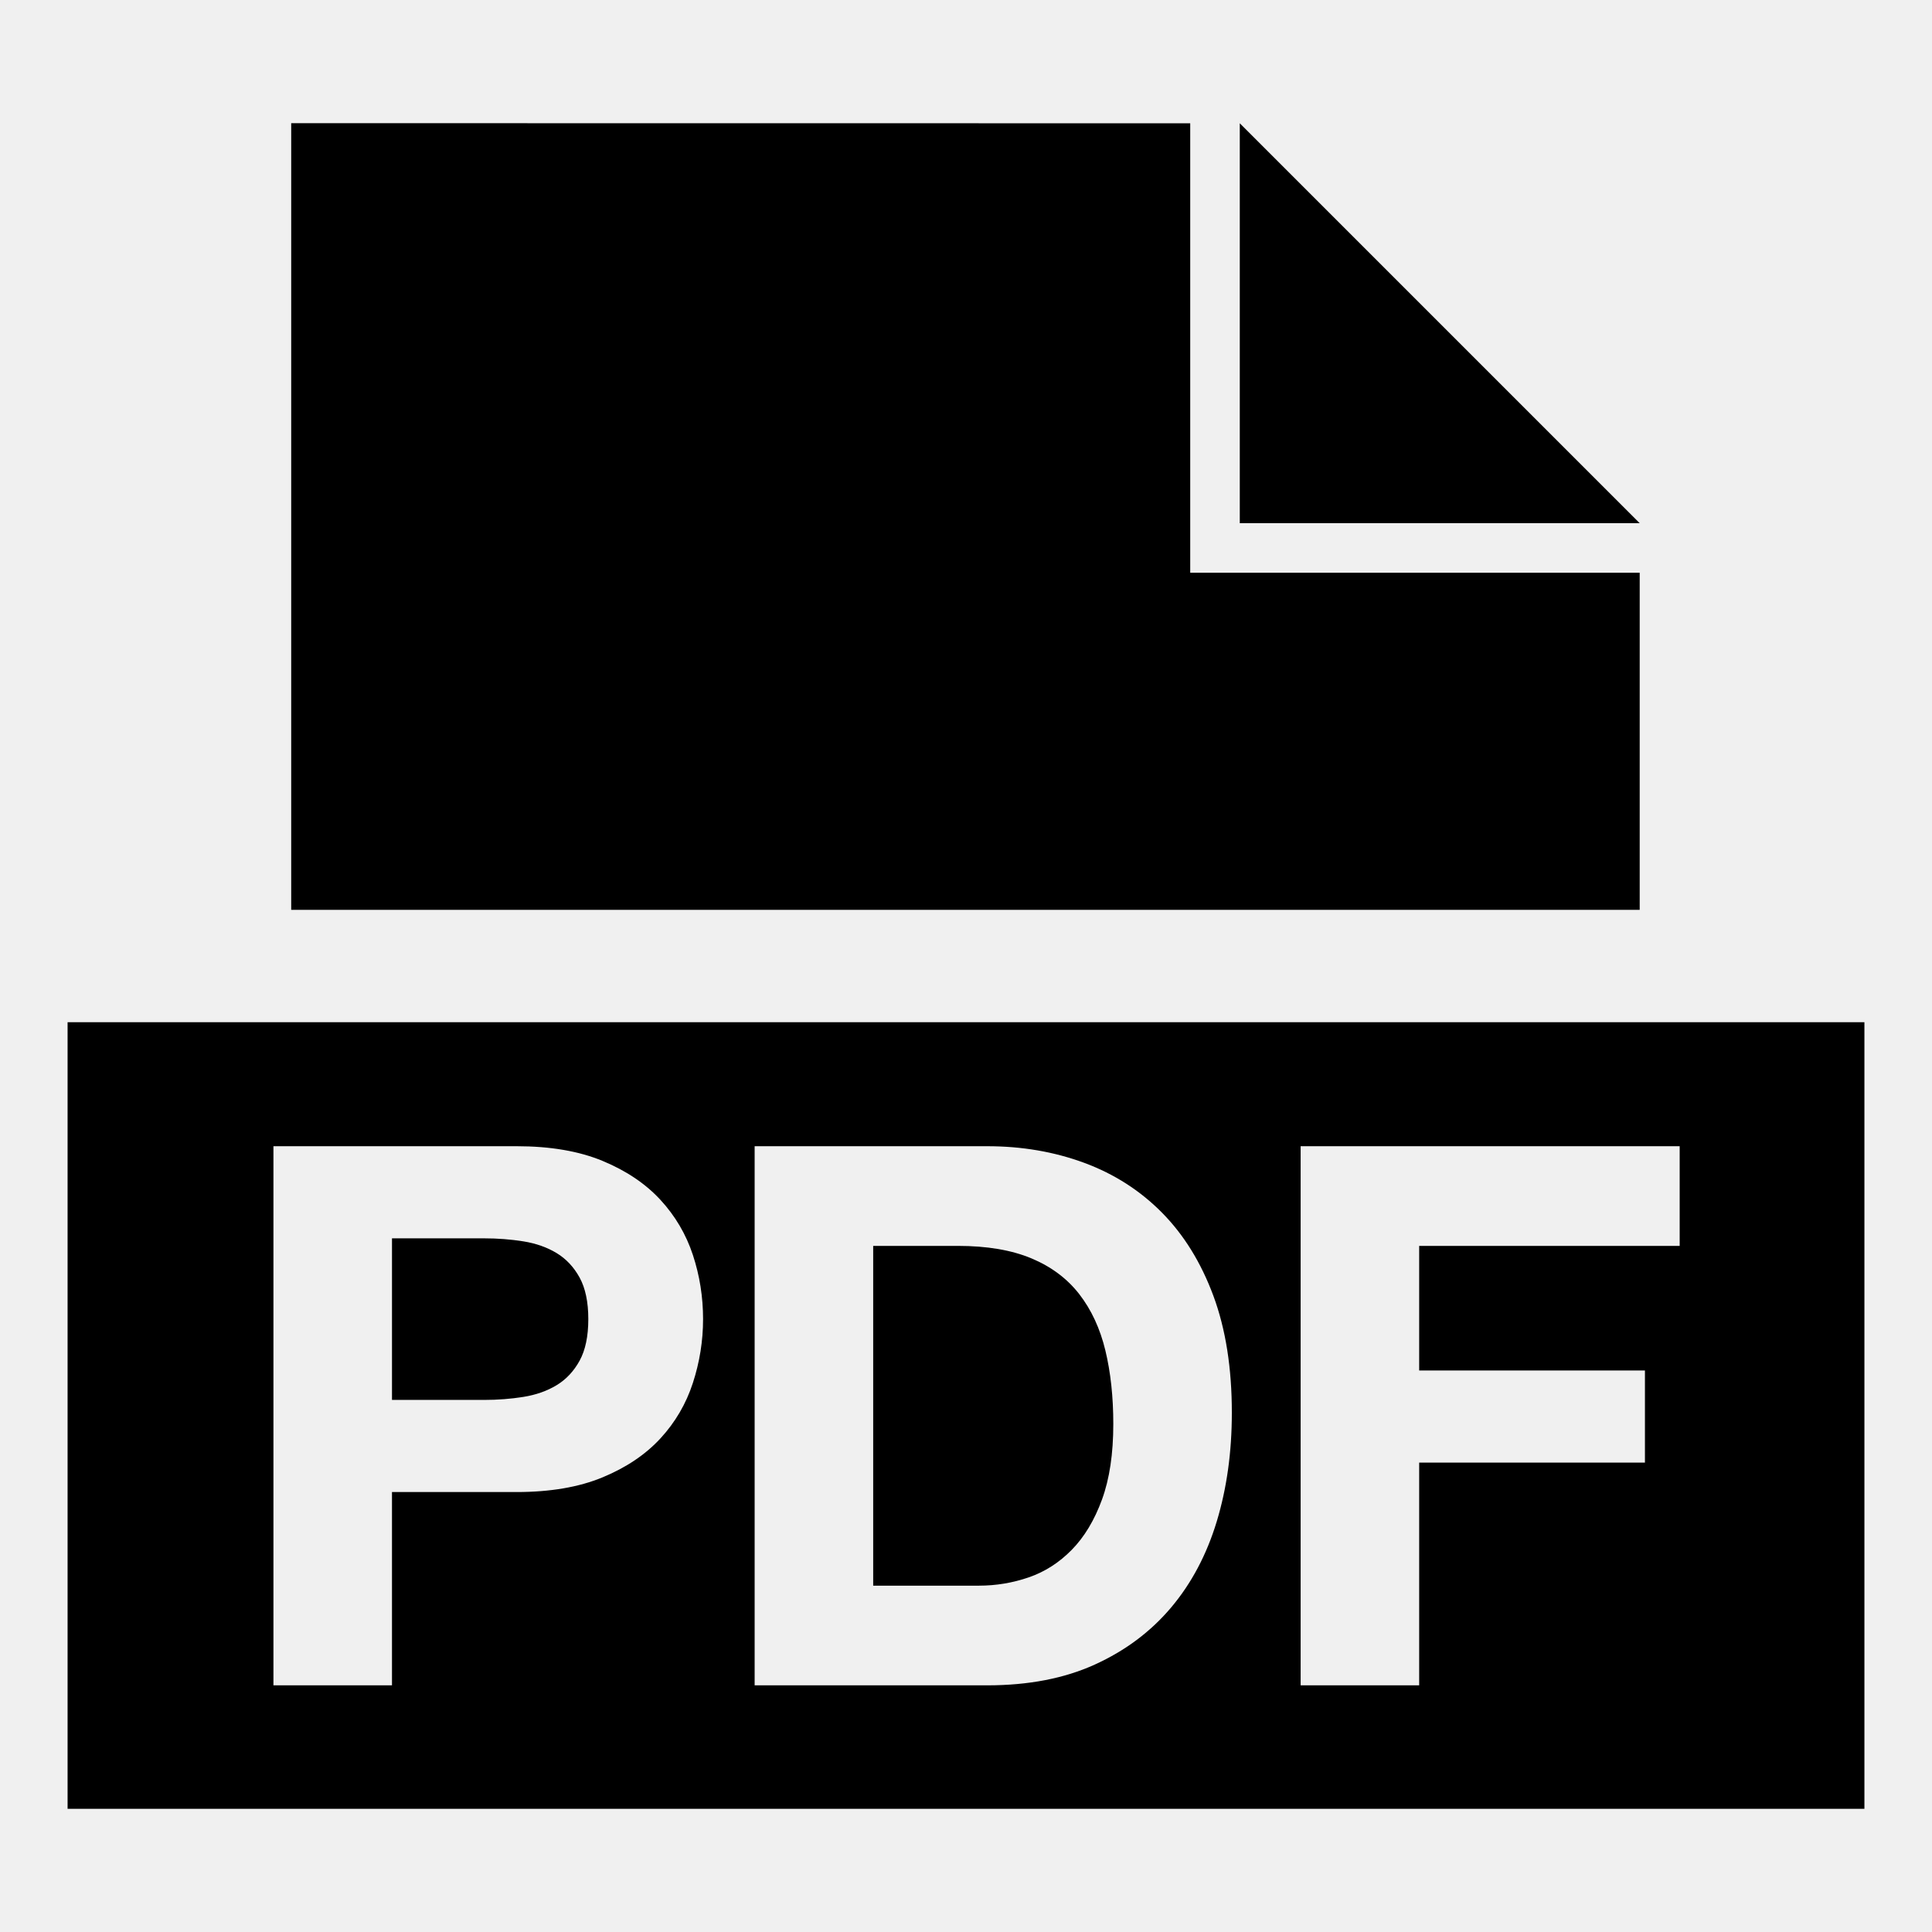
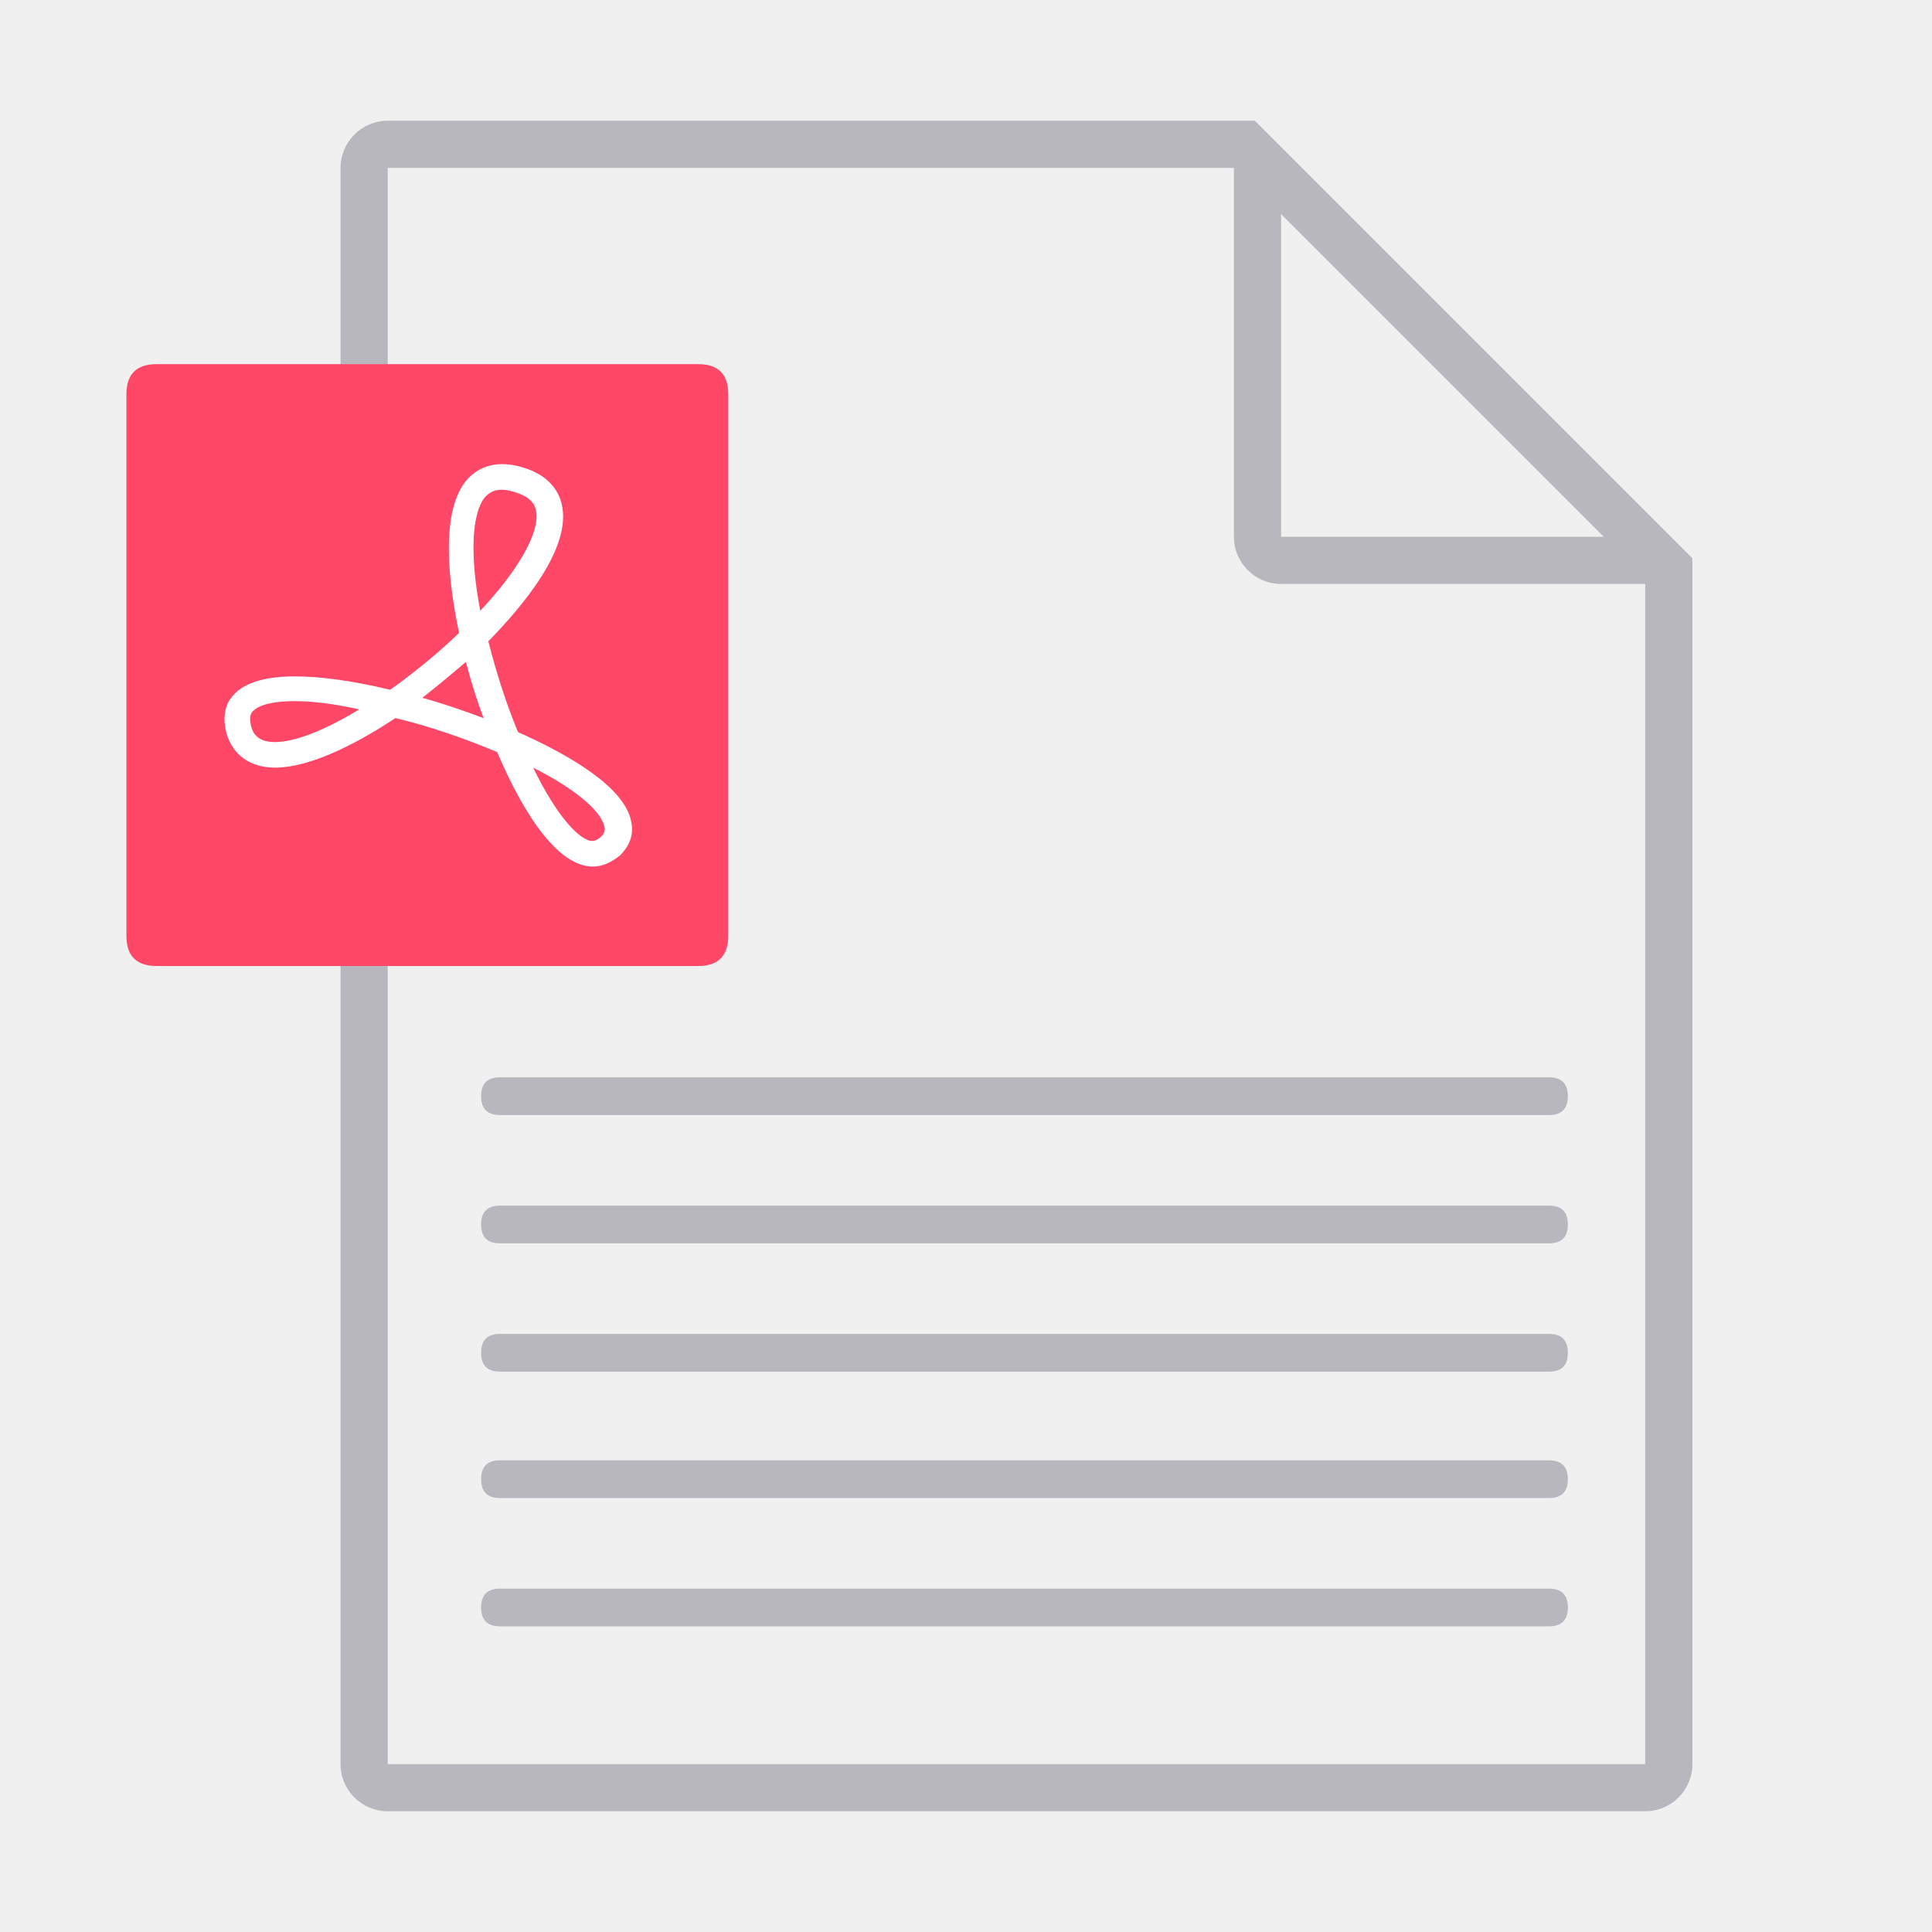
- <svg xmlns="http://www.w3.org/2000/svg" viewBox="0 0 1024 1024" width="128" height="128">
-   <path d="M869.073 277.307H657.111V65.344l211.962 211.963zm-238.232 26.27V65.344l-476.498-.054v416.957h714.73v-178.67H630.841zm-335.836 360.57c-5.07-3.064-10.944-5.133-17.61-6.201-6.67-1.064-13.603-1.6-20.81-1.6h-48.821v85.641h48.822c7.206 0 14.14-.532 20.81-1.6 6.665-1.065 12.54-3.133 17.609-6.202 5.064-3.063 9.134-7.406 12.208-13.007 3.065-5.602 4.6-12.937 4.6-22.011 0-9.07-1.535-16.408-4.6-22.01-3.074-5.603-7.144-9.94-12.208-13.01zM35.82 541.805v416.904h952.358V541.805H35.821zm331.421 191.179c-3.6 11.071-9.343 20.879-17.209 29.413-7.874 8.542-18.078 15.408-30.617 20.61-12.544 5.206-27.747 7.807-45.621 7.807h-66.036v102.45h-62.831V607.517h128.867c17.874 0 33.077 2.6 45.62 7.802 12.541 5.207 22.745 12.076 30.618 20.615 7.866 8.538 13.604 18.277 17.21 29.212 3.6 10.943 5.401 22.278 5.401 34.018 0 11.477-1.8 22.752-5.402 33.819zM644.9 806.417c-5.343 17.61-13.408 32.818-24.212 45.627-10.807 12.803-24.283 22.879-40.423 30.213-16.146 7.343-35.155 11.007-57.03 11.007h-123.26V607.518h123.26c18.41 0 35.552 2.941 51.428 8.808 15.873 5.869 29.618 14.671 41.22 26.412 11.608 11.744 20.674 26.411 27.217 44.02 6.535 17.61 9.803 38.288 9.803 62.035 0 20.81-2.67 40.02-8.003 57.624zm245.362-146.07h-138.07v66.03h119.66v48.829h-119.66v118.058h-62.83V607.518h200.9v52.829h-.001zm-318.2 25.611c-6.402-8.266-14.877-14.604-25.412-19.01-10.544-4.402-23.551-6.602-39.019-6.602h-44.825v180.088h56.029c9.07 0 17.872-1.463 26.415-4.401 8.535-2.932 16.14-7.802 22.812-14.609 6.665-6.8 12.007-15.667 16.007-26.61 4.003-10.94 6.003-24.275 6.003-40.021 0-14.408-1.4-27.416-4.202-39.019-2.8-11.607-7.406-21.542-13.808-29.816zm0 0" />
+ <svg xmlns="http://www.w3.org/2000/svg" t="1710765697579" class="icon" viewBox="0 0 1024 1024" version="1.1" p-id="6562" width="200" height="200">
+   <path d="M205.5 64H665l232 232v639c0 13.807-11.193 25-25 25H205.5c-13.807 0-25-11.193-25-25V89c0-13.807 11.193-25 25-25z m449.145 25H205.5v846H872V306.355L654.645 89z" fill="#B7B7BD" p-id="6563" />
+   <path d="M665 64l-11 23.5v197c0 13.807 11.193 25 25 25h194.5L897 296 665 64z m14 49.355L850.145 284.5H679V113.355z" fill="#B7B7BD" p-id="6564" />
+   <path d="M255 571m10 0l556 0q10 0 10 10l0 0q0 10-10 10l-556 0q-10 0-10-10l0 0q0-10 10-10Z" fill="#B7B7BD" p-id="6565" />
+   <path d="M255 707m10 0l556 0q10 0 10 10l0 0q0 10-10 10l-556 0q-10 0-10-10l0 0q0-10 10-10Z" fill="#B7B7BD" p-id="6566" />
+   <path d="M255 639m10 0l556 0q10 0 10 10l0 0q0 10-10 10l-556 0q-10 0-10-10l0 0q0-10 10-10Z" fill="#B7B7BD" p-id="6567" />
+   <path d="M255 774m10 0l556 0q10 0 10 10l0 0q0 10-10 10l-556 0q-10 0-10-10l0 0q0-10 10-10Z" fill="#B7B7BD" p-id="6568" />
+   <path d="M255 842m10 0l556 0q10 0 10 10l0 0q0 10-10 10l-556 0q-10 0-10-10l0 0q0-10 10-10Z" fill="#B7B7BD" p-id="6569" />
+   <path d="M67 193m16 0l287 0q16 0 16 16l0 287q0 16-16 16l-287 0q-16 0-16-16l0-287q0-16 16-16Z" fill="#FF4867" p-id="6570" />
+   <path d="M314.229 459.289c-21.407 0-40.606-36.765-50.708-60.673-16.991-7.098-35.722-13.728-53.918-18.014-15.92 10.514-43.014 26.251-63.818 26.251-12.911 0-22.21-6.496-25.622-17.813-2.609-9.309-0.4-15.738 2.409-19.22 5.485-7.5 16.79-11.317 33.715-11.317 13.714 0 31.107 2.41 50.507 7.098 12.51-8.907 25.22-19.22 36.525-30.135-5.017-23.84-10.503-62.48 3.412-80.294 6.89-8.505 17.393-11.318 30.103-7.5 13.914 4.017 19.199 12.522 20.804 19.22 5.887 23.237-20.804 54.578-38.8 72.994 4.015 15.938 9.3 32.747 15.721 48.15 25.822 11.518 56.527 28.728 60.006 47.48 1.405 6.495-0.602 12.522-5.887 17.813-4.549 3.75-9.365 5.96-14.45 5.96z m-31.647-52.419c12.785 26.402 24.975 38.862 31.4 38.862 0.995 0 2.386-0.404 4.373-2.02 2.385-2.425 2.385-4.041 1.988-5.523-1.325-6.937-12.124-18.32-37.761-31.319z m-126.377-35.247c-16.73 0-21.33 4.093-22.73 6.003-0.399 0.614-1.599 2.455-0.399 7.23 1 4.092 3.8 8.458 12.464 8.458 10.865 0 26.595-6.207 44.857-17.325-13.063-2.933-24.594-4.366-34.192-4.366z m67.632-1.765c10.845 2.983 22.09 6.827 32.535 10.803-3.792-9.809-6.853-20.015-9.448-29.824-7.651 6.561-15.436 12.99-23.087 19.021zM265.9 259.556c-3.827 0-6.513 1.409-8.93 4.024-7.118 8.917-7.924 31.38-2.418 60.144 20.884-22.26 32.232-42.711 29.411-53.64-0.402-1.61-1.611-6.504-11.348-9.32-2.686-0.805-4.7-1.208-6.715-1.208z" fill="#FFFFFF" p-id="6571" />
</svg>
